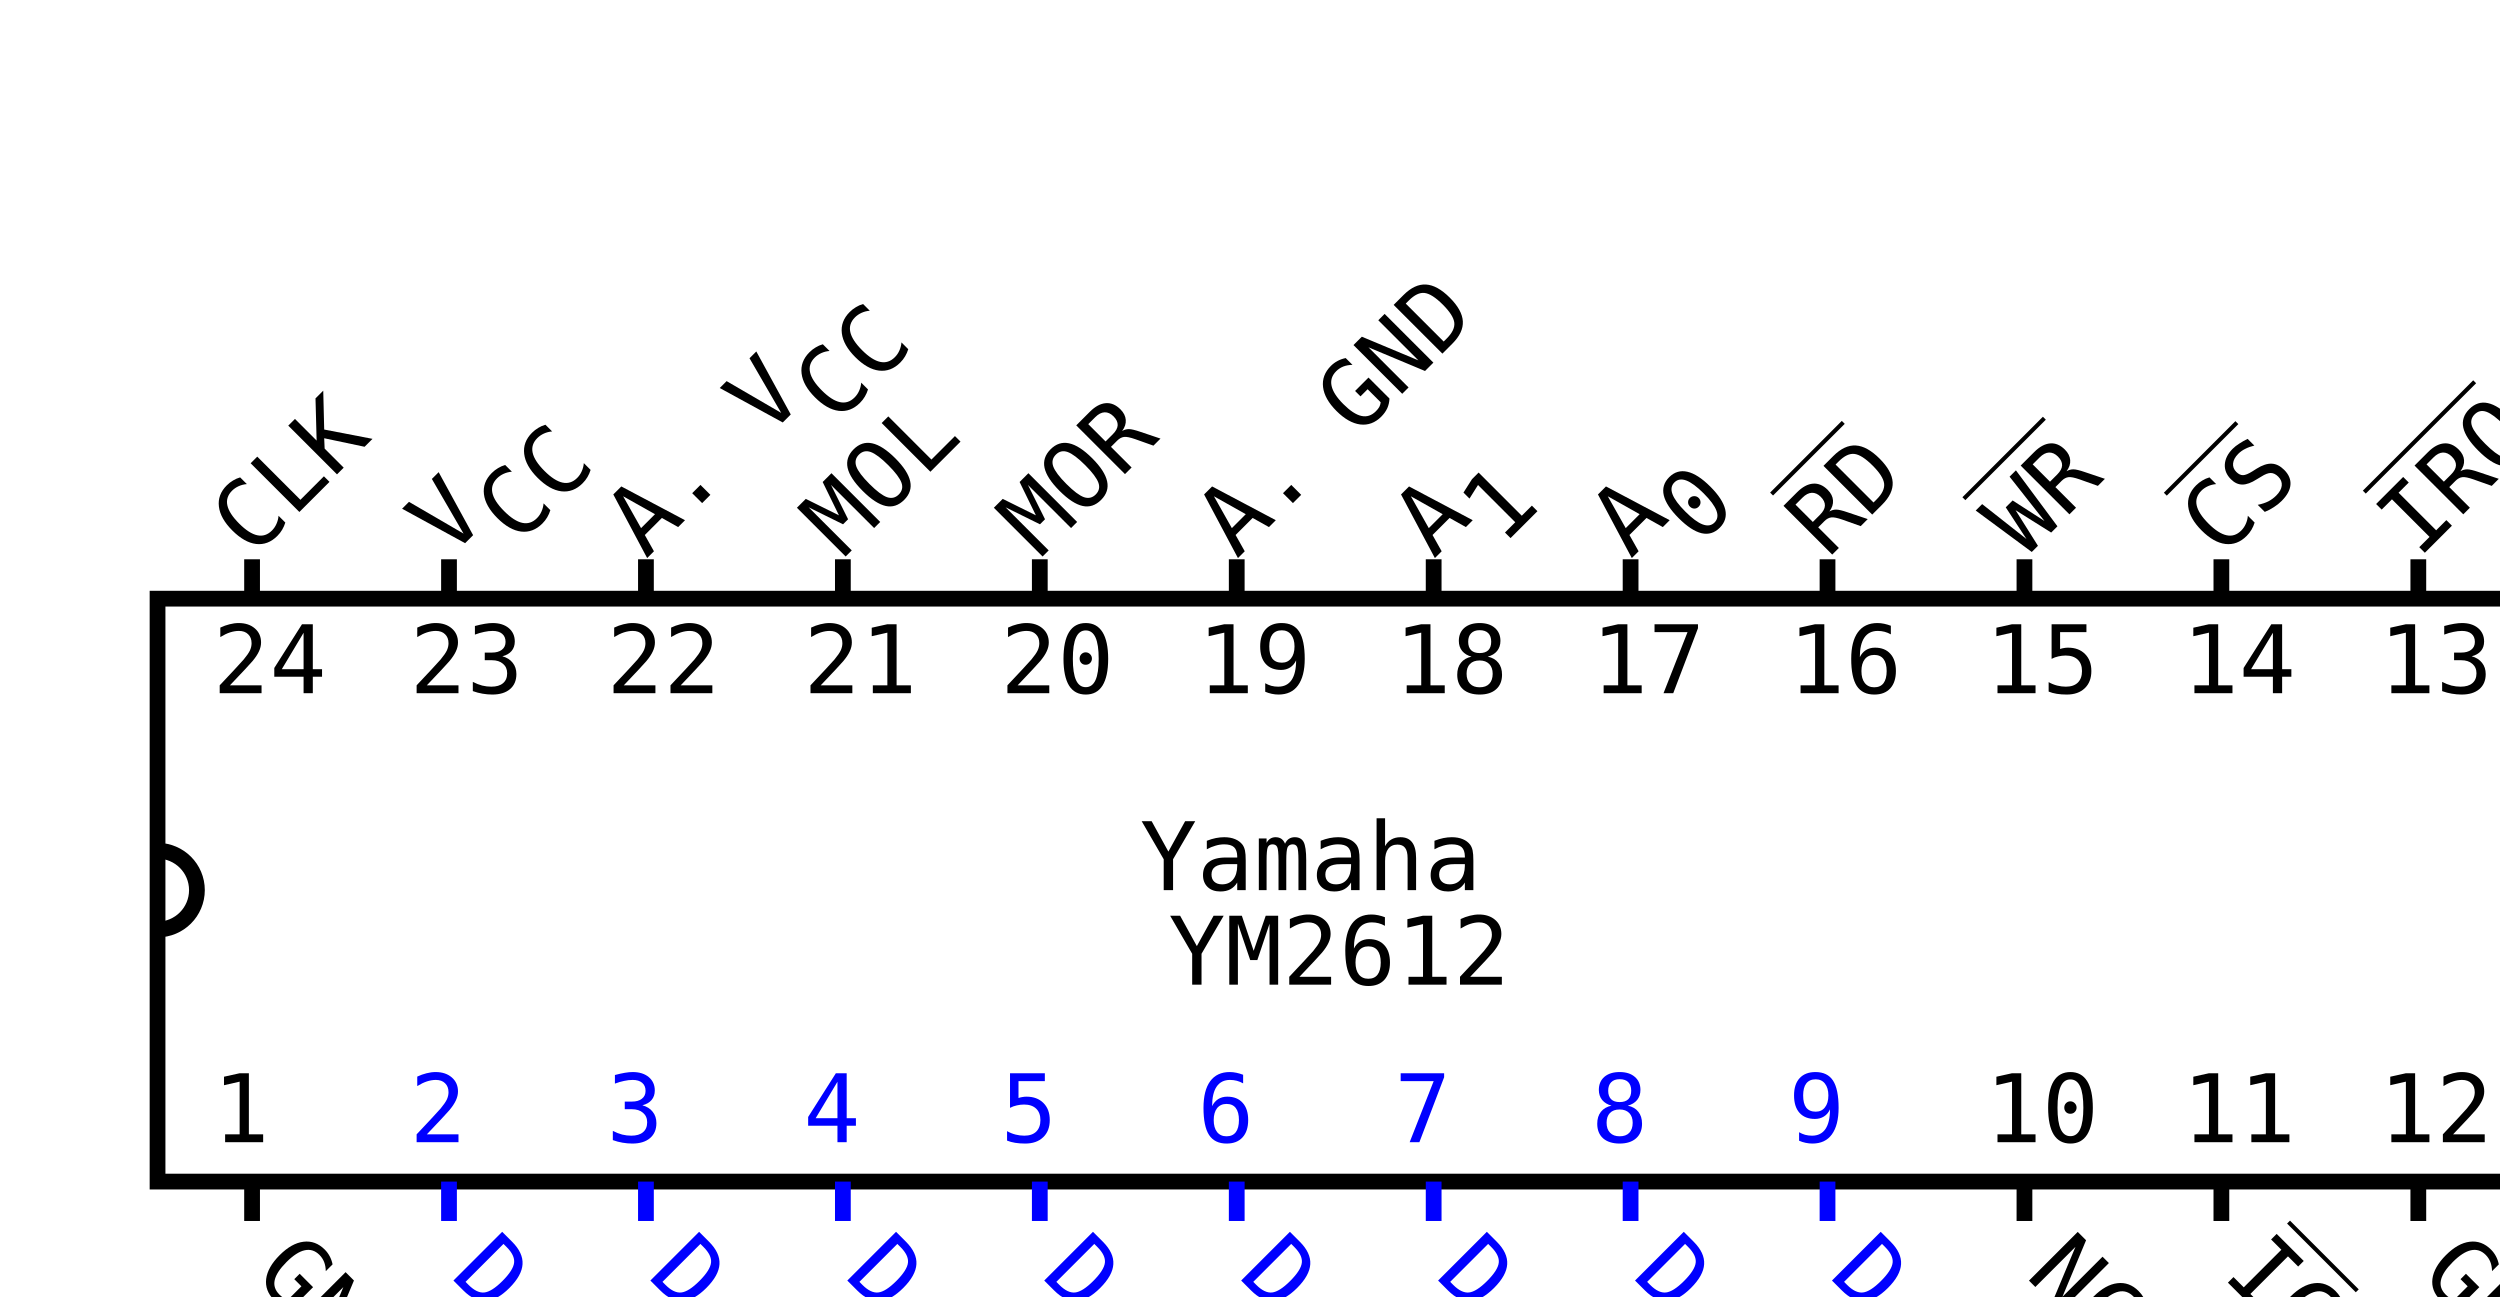
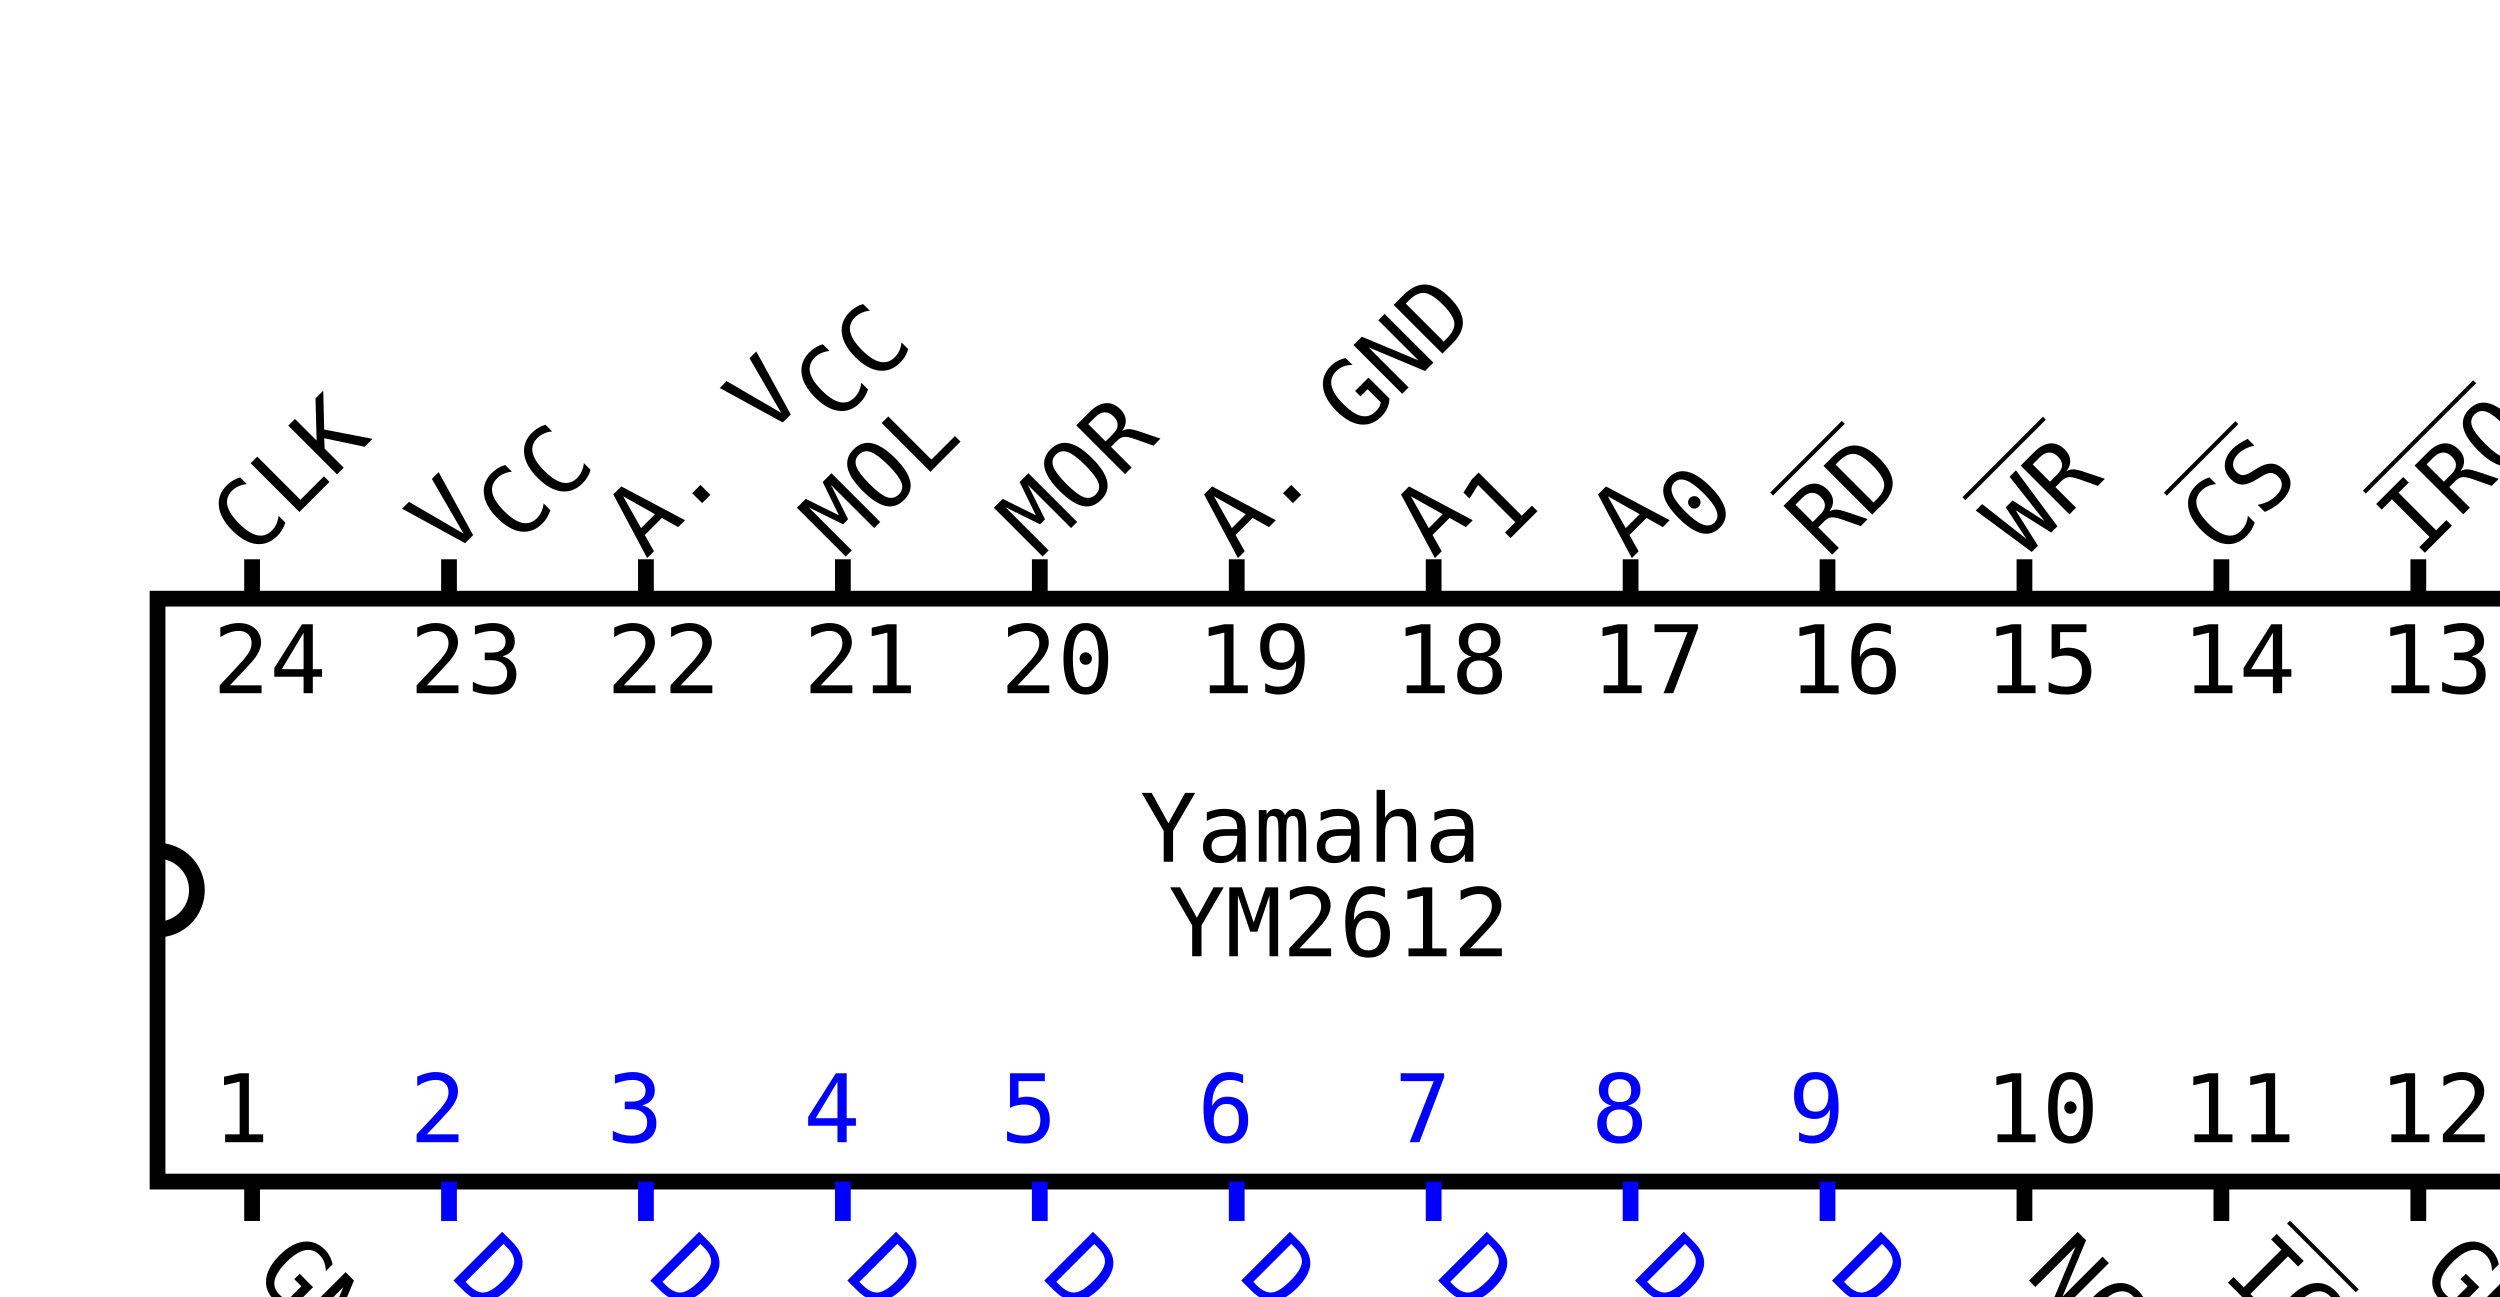
<svg xmlns="http://www.w3.org/2000/svg" version="1.1">
  <rect x="20" y="76" width="300" height="74" fill="none" stroke-width="2" stroke="black" />
  <text x="170" y="113" transform="rotate(0 170 113)" alignment-baseline="central" text-anchor="middle" font-family="monospace">
-     <tspan x="170" dy="-0.0em">Yamaha</tspan>
+     <tspan x="170" dy="-0.3em">Yamaha</tspan>
    <tspan x="170" dy="1em">YM2612</tspan>
  </text>
  <path d="M20 108   A 5 5 0 0 1 20 118" stroke="black" fill="black" fill-opacity="0" stroke-width="2" />
  <line x1="32" y1="76" x2="32" y2="71" stroke="black" stroke-width="2" />
  <text x="27" y="88" font-family="monospace" fill="black">24</text>
  <text x="32" y="71" transform="rotate(-45 32 71)" font-family="monospace" fill="black">CLK</text>
  <line x1="57" y1="76" x2="57" y2="71" stroke="black" stroke-width="2" />
  <text x="52" y="88" font-family="monospace" fill="black">23</text>
  <text x="57" y="71" transform="rotate(-45 57 71)" font-family="monospace" fill="black">V<tspan dy="5">CC</tspan>
  </text>
  <line x1="82" y1="76" x2="82" y2="71" stroke="black" stroke-width="2" />
  <text x="77" y="88" font-family="monospace" fill="black">22</text>
  <text x="82" y="71" transform="rotate(-45 82 71)" font-family="monospace" fill="black">A. V<tspan dy="5">CC</tspan>
  </text>
  <line x1="107" y1="76" x2="107" y2="71" stroke="black" stroke-width="2" />
  <text x="102" y="88" font-family="monospace" fill="black">21</text>
  <text x="107" y="71" transform="rotate(-45 107 71)" font-family="monospace" fill="black">MOL</text>
  <line x1="132" y1="76" x2="132" y2="71" stroke="black" stroke-width="2" />
  <text x="127" y="88" font-family="monospace" fill="black">20</text>
  <text x="132" y="71" transform="rotate(-45 132 71)" font-family="monospace" fill="black">MOR</text>
  <line x1="157" y1="76" x2="157" y2="71" stroke="black" stroke-width="2" />
  <text x="152" y="88" font-family="monospace" fill="black">19</text>
  <text x="157" y="71" transform="rotate(-45 157 71)" font-family="monospace" fill="black">A. GND</text>
  <line x1="182" y1="76" x2="182" y2="71" stroke="black" stroke-width="2" />
  <text x="177" y="88" font-family="monospace" fill="black">18</text>
  <text x="182" y="71" transform="rotate(-45 182 71)" font-family="monospace" fill="black">A<tspan dy="5">1</tspan>
  </text>
  <line x1="207" y1="76" x2="207" y2="71" stroke="black" stroke-width="2" />
  <text x="202" y="88" font-family="monospace" fill="black">17</text>
  <text x="207" y="71" transform="rotate(-45 207 71)" font-family="monospace" fill="black">A<tspan dy="5">0</tspan>
  </text>
  <line x1="232" y1="76" x2="232" y2="71" stroke="black" stroke-width="2" />
  <text x="227" y="88" font-family="monospace" fill="black">16</text>
  <text x="232" y="71" transform="rotate(-45 232 71)" font-family="monospace" fill="black" style="text-decoration: overline">RD</text>
  <line x1="257" y1="76" x2="257" y2="71" stroke="black" stroke-width="2" />
  <text x="252" y="88" font-family="monospace" fill="black">15</text>
  <text x="257" y="71" transform="rotate(-45 257 71)" font-family="monospace" fill="black" style="text-decoration: overline">WR</text>
  <line x1="282" y1="76" x2="282" y2="71" stroke="black" stroke-width="2" />
  <text x="277" y="88" font-family="monospace" fill="black">14</text>
  <text x="282" y="71" transform="rotate(-45 282 71)" font-family="monospace" fill="black" style="text-decoration: overline">CS</text>
  <line x1="307" y1="76" x2="307" y2="71" stroke="black" stroke-width="2" />
  <text x="302" y="88" font-family="monospace" fill="black">13</text>
  <text x="307" y="71" transform="rotate(-45 307 71)" font-family="monospace" fill="black" style="text-decoration: overline">IRQ</text>
  <line x1="32" y1="150" x2="32" y2="155" stroke="black" stroke-width="2" />
  <text x="27" y="145" font-family="monospace" fill="black">1</text>
  <text x="32" y="162" transform="rotate(45 32 162)" font-family="monospace" fill="black">GND</text>
  <line x1="57" y1="150" x2="57" y2="155" stroke="blue" stroke-width="2" />
  <text x="52" y="145" font-family="monospace" fill="blue">2</text>
  <text x="57" y="162" transform="rotate(45 57 162)" font-family="monospace" fill="blue">D<tspan dy="5">0</tspan>
  </text>
  <line x1="82" y1="150" x2="82" y2="155" stroke="blue" stroke-width="2" />
  <text x="77" y="145" font-family="monospace" fill="blue">3</text>
  <text x="82" y="162" transform="rotate(45 82 162)" font-family="monospace" fill="blue">D<tspan dy="5">1</tspan>
  </text>
  <line x1="107" y1="150" x2="107" y2="155" stroke="blue" stroke-width="2" />
  <text x="102" y="145" font-family="monospace" fill="blue">4</text>
  <text x="107" y="162" transform="rotate(45 107 162)" font-family="monospace" fill="blue">D<tspan dy="5">2</tspan>
  </text>
  <line x1="132" y1="150" x2="132" y2="155" stroke="blue" stroke-width="2" />
  <text x="127" y="145" font-family="monospace" fill="blue">5</text>
  <text x="132" y="162" transform="rotate(45 132 162)" font-family="monospace" fill="blue">D<tspan dy="5">3</tspan>
  </text>
  <line x1="157" y1="150" x2="157" y2="155" stroke="blue" stroke-width="2" />
  <text x="152" y="145" font-family="monospace" fill="blue">6</text>
  <text x="157" y="162" transform="rotate(45 157 162)" font-family="monospace" fill="blue">D<tspan dy="5">4</tspan>
  </text>
  <line x1="182" y1="150" x2="182" y2="155" stroke="blue" stroke-width="2" />
  <text x="177" y="145" font-family="monospace" fill="blue">7</text>
  <text x="182" y="162" transform="rotate(45 182 162)" font-family="monospace" fill="blue">D<tspan dy="5">5</tspan>
  </text>
  <line x1="207" y1="150" x2="207" y2="155" stroke="blue" stroke-width="2" />
  <text x="202" y="145" font-family="monospace" fill="blue">8</text>
  <text x="207" y="162" transform="rotate(45 207 162)" font-family="monospace" fill="blue">D<tspan dy="5">6</tspan>
  </text>
  <line x1="232" y1="150" x2="232" y2="155" stroke="blue" stroke-width="2" />
  <text x="227" y="145" font-family="monospace" fill="blue">9</text>
  <text x="232" y="162" transform="rotate(45 232 162)" font-family="monospace" fill="blue">D<tspan dy="5">7</tspan>
  </text>
  <line x1="257" y1="150" x2="257" y2="155" stroke="black" stroke-width="2" />
  <text x="252" y="145" font-family="monospace" fill="black">10</text>
  <text x="257" y="162" transform="rotate(45 257 162)" font-family="monospace" fill="black">NC</text>
  <line x1="282" y1="150" x2="282" y2="155" stroke="black" stroke-width="2" />
  <text x="277" y="145" font-family="monospace" fill="black">11</text>
  <text x="282" y="162" transform="rotate(45 282 162)" font-family="monospace" fill="black" style="text-decoration: overline">IC</text>
  <line x1="307" y1="150" x2="307" y2="155" stroke="black" stroke-width="2" />
  <text x="302" y="145" font-family="monospace" fill="black">12</text>
  <text x="307" y="162" transform="rotate(45 307 162)" font-family="monospace" fill="black">GND</text>
</svg>
